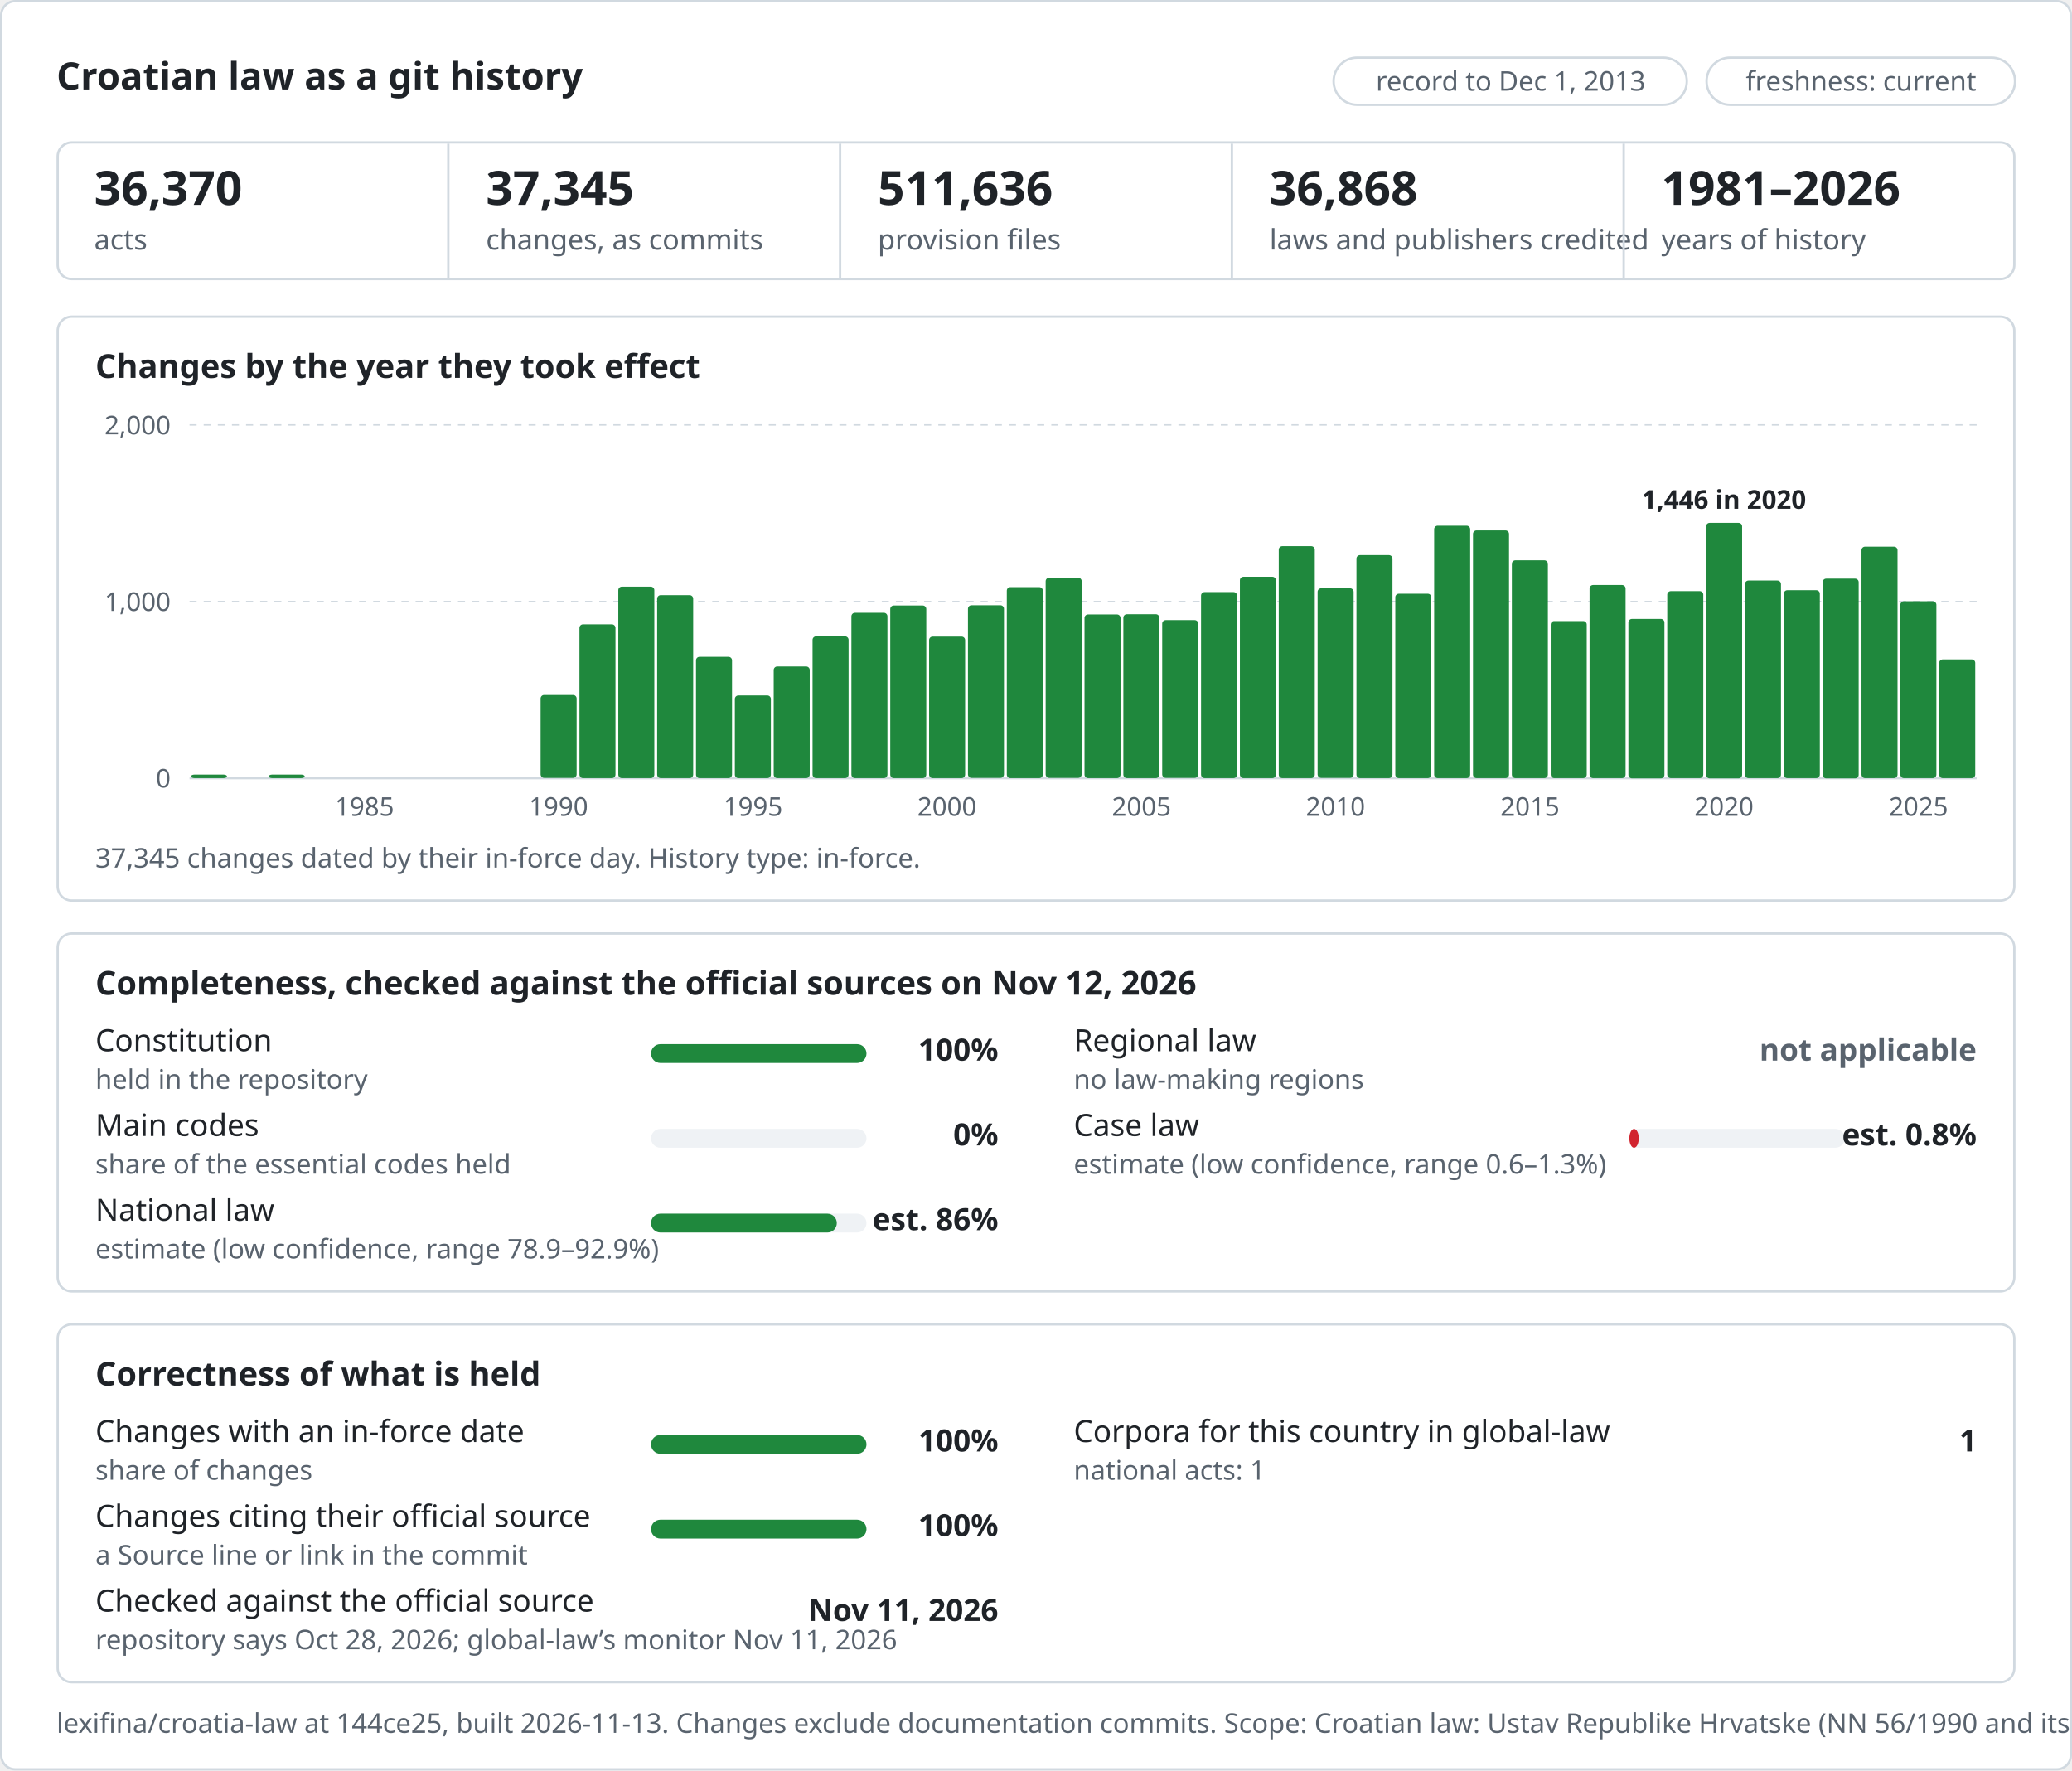
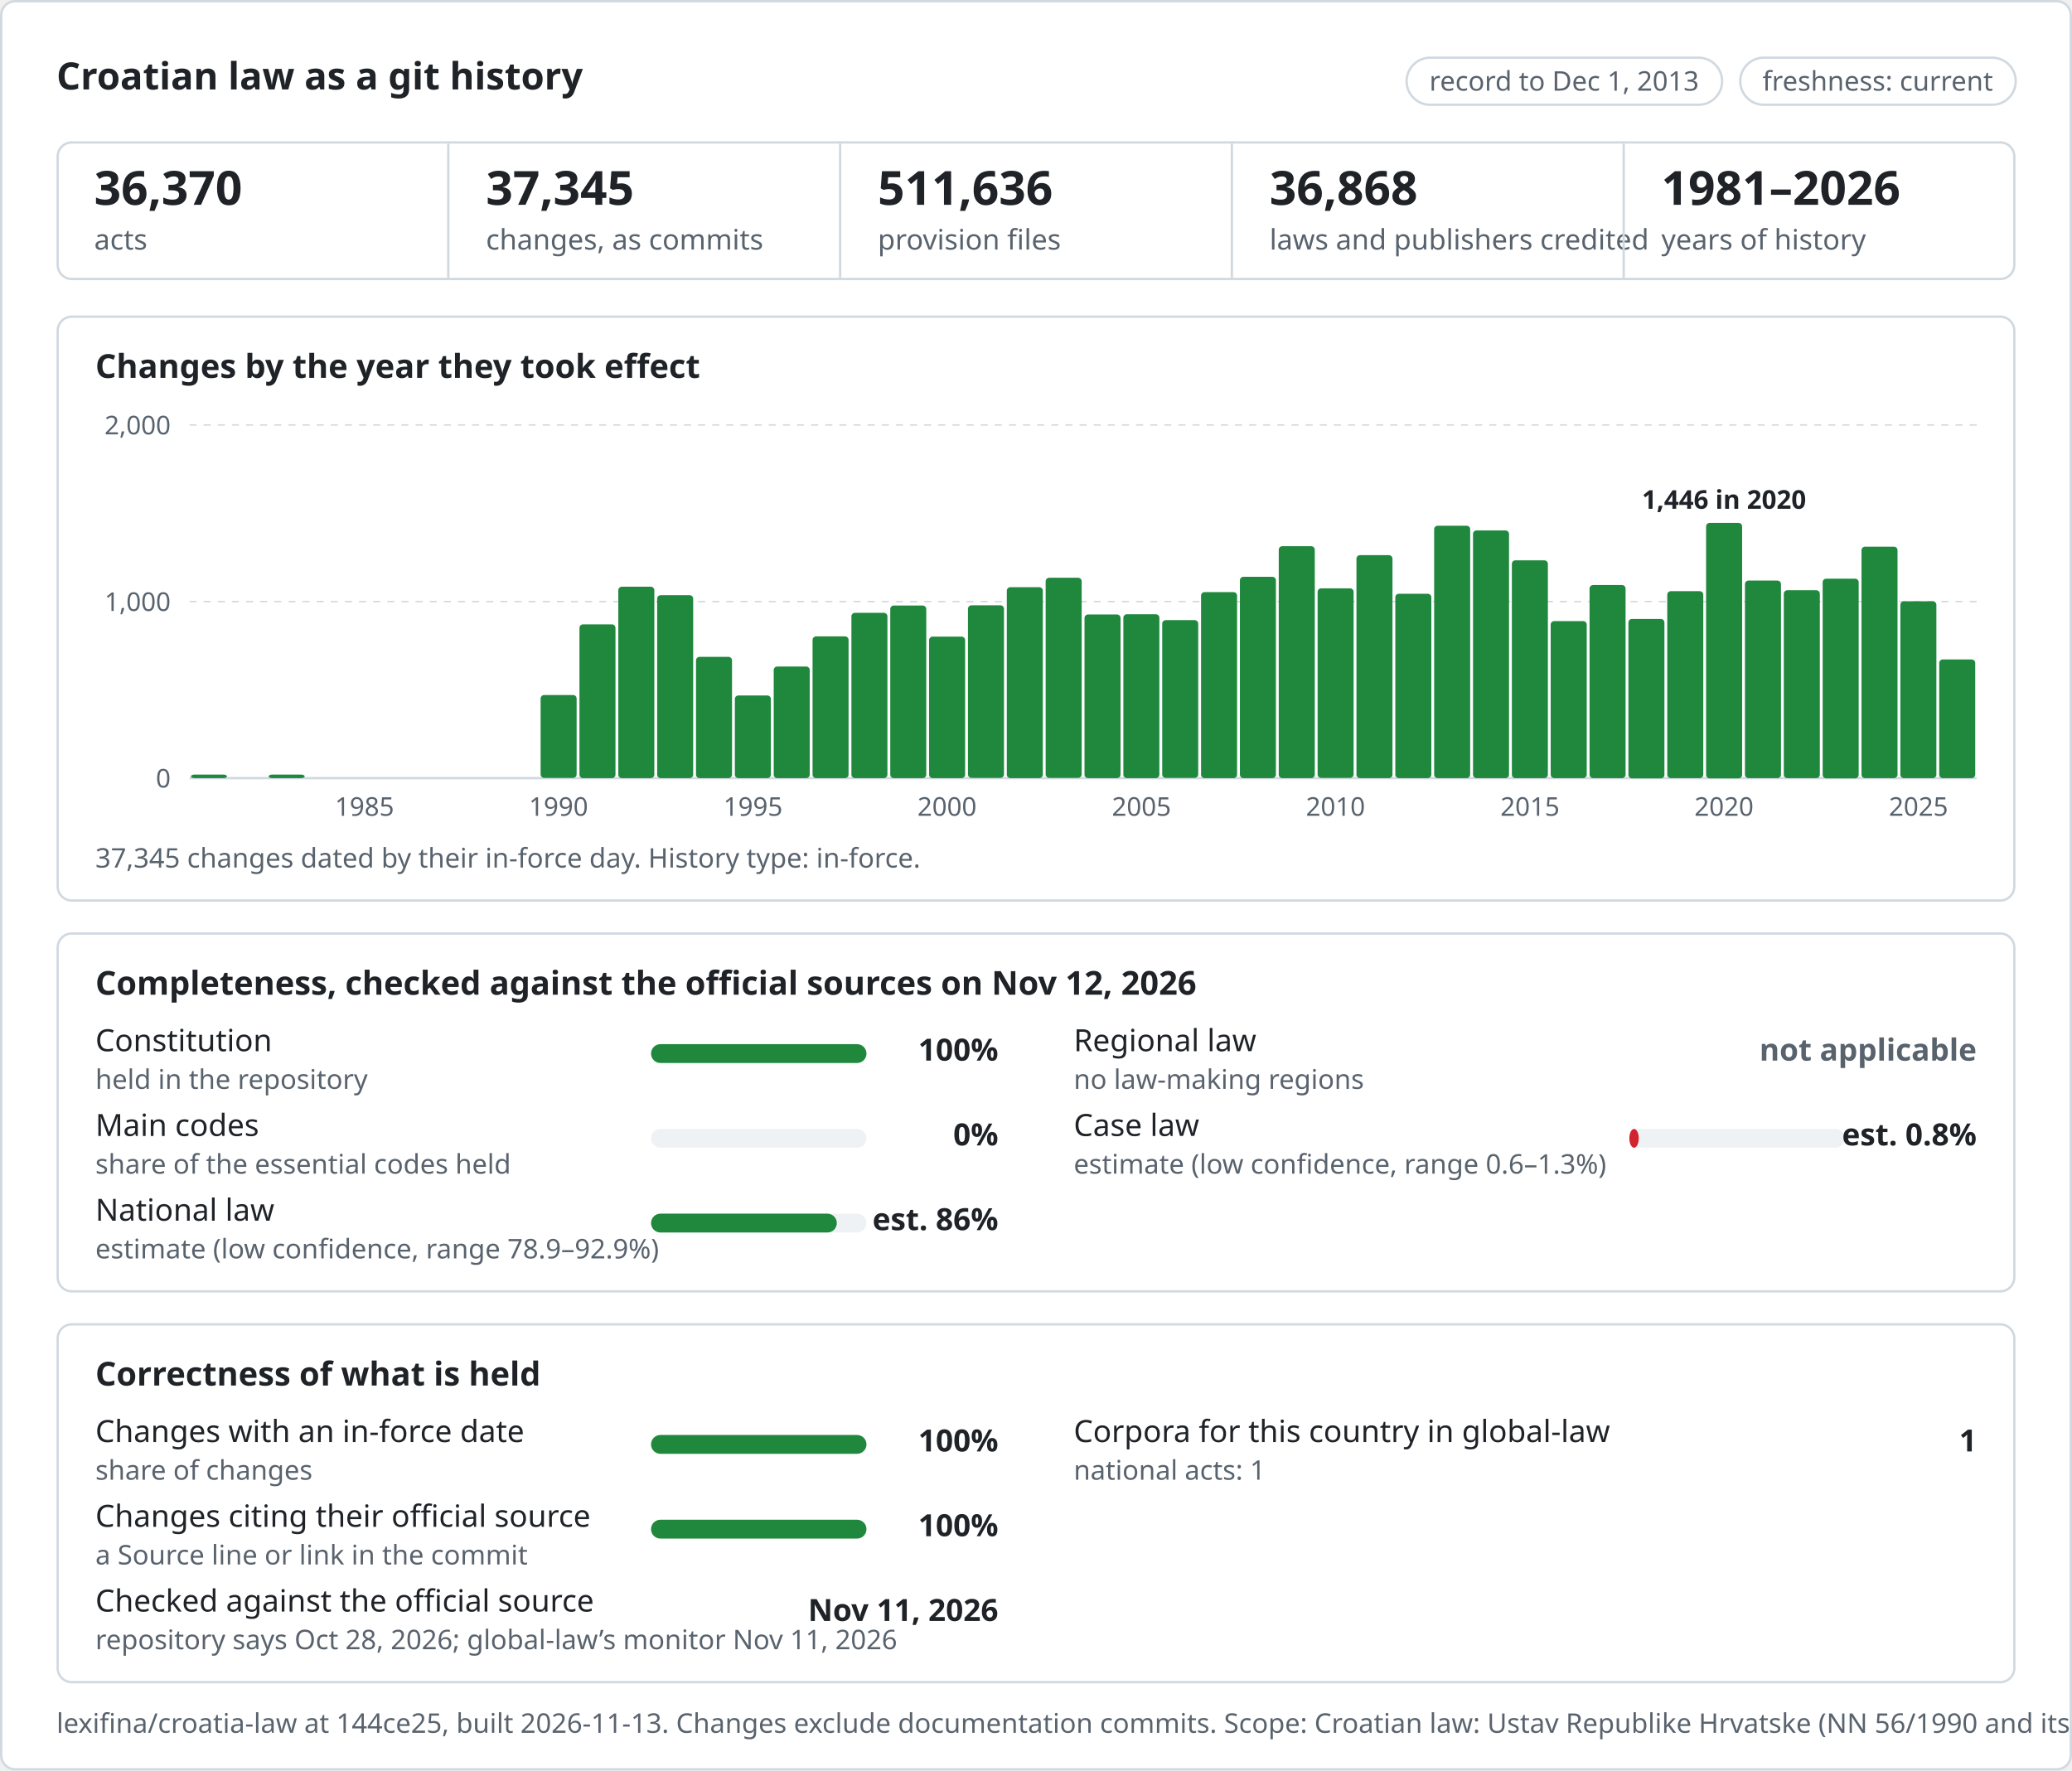
<svg xmlns="http://www.w3.org/2000/svg" width="880" height="752" viewBox="0 0 880 752" font-family="-apple-system,BlinkMacSystemFont,Segoe UI,Noto Sans,Helvetica,Arial,sans-serif">
  <rect x="0.5" y="0.5" width="879" height="751" rx="6" fill="#ffffff" stroke="#d1d9e0" />
  <text x="24" y="38" font-size="16" font-weight="600" fill="#1f2328">Croatian law as a git history</text>
-   <rect x="566.4" y="24.5" width="150" height="20" rx="10" fill="none" stroke="#d1d9e0" />
-   <text x="641.6" y="38.5" font-size="11.5" font-weight="500" text-anchor="middle" fill="#59636e">record to Dec 1, 2013</text>
-   <rect x="724.8" y="24.5" width="131" height="20" rx="10" fill="none" stroke="#d1d9e0" />
-   <text x="790.4" y="38.5" font-size="11.5" font-weight="500" text-anchor="middle" fill="#59636e">freshness: current</text>
+   <rect x="597.4" y="24.5" width="134" height="20" rx="10" fill="none" stroke="#d1d9e0" />
+   <text x="664.3" y="38.5" font-size="11.5" font-weight="500" text-anchor="middle" fill="#59636e">record to Dec 1, 2013</text>
+   <rect x="739.1" y="24.5" width="117" height="20" rx="10" fill="none" stroke="#d1d9e0" />
+   <text x="797.5" y="38.5" font-size="11.5" font-weight="500" text-anchor="middle" fill="#59636e">freshness: current</text>
  <rect x="24.5" y="60.5" width="831" height="58" rx="6" fill="#ffffff" stroke="#d1d9e0" />
  <text x="40.0" y="87" font-size="20" font-weight="600" fill="#1f2328">36,370</text>
  <text x="40.0" y="106" font-size="12" fill="#59636e">acts</text>
  <line x1="190.4" y1="61" x2="190.4" y2="118" stroke="#d1d9e0" />
  <text x="206.4" y="87" font-size="20" font-weight="600" fill="#1f2328">37,345</text>
  <text x="206.4" y="106" font-size="12" fill="#59636e">changes, as commits</text>
  <line x1="356.8" y1="61" x2="356.8" y2="118" stroke="#d1d9e0" />
  <text x="372.8" y="87" font-size="20" font-weight="600" fill="#1f2328">511,636</text>
  <text x="372.8" y="106" font-size="12" fill="#59636e">provision files</text>
  <line x1="523.2" y1="61" x2="523.2" y2="118" stroke="#d1d9e0" />
  <text x="539.2" y="87" font-size="20" font-weight="600" fill="#1f2328">36,868</text>
-   <text x="539.2" y="106" font-size="12" fill="#59636e">laws and publishers credited</text>
+   <text x="539.2" y="106" font-size="12" fill="#59636e" textLength="142" lengthAdjust="spacingAndGlyphs">laws and publishers credited</text>
  <line x1="689.6" y1="61" x2="689.6" y2="118" stroke="#d1d9e0" />
  <text x="705.6" y="87" font-size="20" font-weight="600" fill="#1f2328">1981–2026</text>
  <text x="705.6" y="106" font-size="12" fill="#59636e">years of history</text>
  <rect x="24.5" y="134.5" width="831" height="248" rx="6" fill="#ffffff" stroke="#d1d9e0" />
  <text x="40.5" y="160.5" font-size="14" font-weight="600" fill="#1f2328">Changes by the year they took effect</text>
  <line x1="80.5" y1="330.5" x2="839.5" y2="330.5" stroke="#d1d9e0" stroke-width="1" />
  <text x="72.5" y="334.5" font-size="11" text-anchor="end" fill="#59636e">0</text>
  <line x1="80.5" y1="255.5" x2="839.5" y2="255.5" stroke="#d1d9e0" stroke-width="0.6" stroke-dasharray="3 3" />
  <text x="72.5" y="259.5" font-size="11" text-anchor="end" fill="#59636e">1,000</text>
  <line x1="80.5" y1="180.5" x2="839.5" y2="180.5" stroke="#d1d9e0" stroke-width="0.6" stroke-dasharray="3 3" />
  <text x="72.5" y="184.5" font-size="11" text-anchor="end" fill="#59636e">2,000</text>
  <rect x="81.10" y="329.0" width="15.30" height="1.5" rx="1.5" fill="#1f883d" />
  <rect x="114.10" y="329.0" width="15.30" height="1.5" rx="1.5" fill="#1f883d" />
  <text x="154.8" y="346.5" font-size="11" text-anchor="middle" fill="#59636e">1985</text>
  <rect x="229.60" y="295.2" width="15.30" height="35.2" rx="1.5" fill="#1f883d" />
  <text x="237.2" y="346.5" font-size="11" text-anchor="middle" fill="#59636e">1990</text>
  <rect x="246.10" y="265.2" width="15.30" height="65.3" rx="1.5" fill="#1f883d" />
  <rect x="262.60" y="249.2" width="15.30" height="81.3" rx="1.5" fill="#1f883d" />
  <rect x="279.10" y="252.8" width="15.30" height="77.7" rx="1.5" fill="#1f883d" />
  <rect x="295.60" y="279.0" width="15.30" height="51.5" rx="1.5" fill="#1f883d" />
  <rect x="312.10" y="295.4" width="15.30" height="35.1" rx="1.5" fill="#1f883d" />
  <text x="319.8" y="346.5" font-size="11" text-anchor="middle" fill="#59636e">1995</text>
  <rect x="328.60" y="283.1" width="15.30" height="47.4" rx="1.5" fill="#1f883d" />
  <rect x="345.10" y="270.3" width="15.30" height="60.2" rx="1.5" fill="#1f883d" />
  <rect x="361.60" y="260.3" width="15.30" height="70.2" rx="1.5" fill="#1f883d" />
  <rect x="378.10" y="257.2" width="15.30" height="73.3" rx="1.5" fill="#1f883d" />
  <rect x="394.60" y="270.4" width="15.30" height="60.1" rx="1.5" fill="#1f883d" />
  <text x="402.2" y="346.5" font-size="11" text-anchor="middle" fill="#59636e">2000</text>
  <rect x="411.10" y="257.1" width="15.30" height="73.3" rx="1.5" fill="#1f883d" />
  <rect x="427.60" y="249.4" width="15.30" height="81.1" rx="1.5" fill="#1f883d" />
  <rect x="444.10" y="245.4" width="15.30" height="85.0" rx="1.5" fill="#1f883d" />
  <rect x="460.60" y="261.0" width="15.30" height="69.5" rx="1.5" fill="#1f883d" />
  <rect x="477.10" y="260.9" width="15.30" height="69.6" rx="1.5" fill="#1f883d" />
  <text x="484.8" y="346.5" font-size="11" text-anchor="middle" fill="#59636e">2005</text>
  <rect x="493.60" y="263.4" width="15.30" height="67.0" rx="1.5" fill="#1f883d" />
  <rect x="510.10" y="251.5" width="15.30" height="79.0" rx="1.5" fill="#1f883d" />
  <rect x="526.60" y="245.0" width="15.30" height="85.5" rx="1.5" fill="#1f883d" />
  <rect x="543.10" y="232.0" width="15.30" height="98.5" rx="1.5" fill="#1f883d" />
  <rect x="559.60" y="249.9" width="15.30" height="80.5" rx="1.5" fill="#1f883d" />
  <text x="567.2" y="346.5" font-size="11" text-anchor="middle" fill="#59636e">2010</text>
  <rect x="576.10" y="235.8" width="15.30" height="94.7" rx="1.5" fill="#1f883d" />
  <rect x="592.60" y="252.2" width="15.30" height="78.3" rx="1.5" fill="#1f883d" />
  <rect x="609.10" y="223.3" width="15.30" height="107.2" rx="1.5" fill="#1f883d" />
  <rect x="625.60" y="225.3" width="15.30" height="105.2" rx="1.5" fill="#1f883d" />
  <rect x="642.10" y="238.0" width="15.30" height="92.5" rx="1.5" fill="#1f883d" />
  <text x="649.8" y="346.5" font-size="11" text-anchor="middle" fill="#59636e">2015</text>
  <rect x="658.60" y="263.8" width="15.30" height="66.7" rx="1.5" fill="#1f883d" />
  <rect x="675.10" y="248.5" width="15.30" height="82.0" rx="1.5" fill="#1f883d" />
  <rect x="691.60" y="262.9" width="15.30" height="67.7" rx="1.5" fill="#1f883d" />
  <rect x="708.10" y="251.1" width="15.30" height="79.4" rx="1.5" fill="#1f883d" />
  <rect x="724.60" y="222.1" width="15.30" height="108.5" rx="1.5" fill="#1f883d" />
  <text x="732.2" y="346.5" font-size="11" text-anchor="middle" fill="#59636e">2020</text>
  <text x="732.2" y="216.1" font-size="11" font-weight="600" text-anchor="middle" fill="#1f2328">1,446 in 2020</text>
  <rect x="741.10" y="246.6" width="15.30" height="83.9" rx="1.5" fill="#1f883d" />
  <rect x="757.60" y="250.7" width="15.30" height="79.8" rx="1.5" fill="#1f883d" />
  <rect x="774.10" y="245.8" width="15.30" height="84.8" rx="1.5" fill="#1f883d" />
  <rect x="790.60" y="232.2" width="15.30" height="98.3" rx="1.5" fill="#1f883d" />
  <rect x="807.10" y="255.4" width="15.30" height="75.1" rx="1.5" fill="#1f883d" />
  <text x="814.8" y="346.5" font-size="11" text-anchor="middle" fill="#59636e">2025</text>
  <rect x="823.60" y="280.1" width="15.30" height="50.4" rx="1.5" fill="#1f883d" />
  <text x="40.5" y="368.5" font-size="11.5" fill="#59636e">37,345 changes dated by their in-force day. History type: in-force.</text>
  <rect x="24.5" y="396.5" width="831" height="152" rx="6" fill="#ffffff" stroke="#d1d9e0" />
  <text x="40.5" y="422.5" font-size="14" font-weight="600" fill="#1f2328">Completeness, checked against the official sources on Nov 12, 2026</text>
  <text x="40.5" y="446.5" font-size="13" fill="#1f2328">Constitution</text>
  <text x="40.5" y="462.5" font-size="11.5" fill="#59636e">held in the repository</text>
  <g>
    <rect x="276.5" y="443.5" width="91.5" height="8" rx="4" fill="#eff2f5" />
    <rect x="276.5" y="443.5" width="91.5" height="8" rx="4" fill="#1f883d" />
  </g>
  <text x="424.0" y="450.5" font-size="13" font-weight="600" text-anchor="end" fill="#1f2328">100%</text>
  <text x="40.5" y="482.5" font-size="13" fill="#1f2328">Main codes</text>
  <text x="40.5" y="498.5" font-size="11.5" fill="#59636e">share of the essential codes held</text>
  <g>
    <rect x="276.5" y="479.5" width="91.5" height="8" rx="4" fill="#eff2f5" />
  </g>
  <text x="424.0" y="486.5" font-size="13" font-weight="600" text-anchor="end" fill="#1f2328">0%</text>
  <text x="40.5" y="518.5" font-size="13" fill="#1f2328">National law</text>
  <text x="40.5" y="534.5" font-size="11.5" fill="#59636e">estimate (low confidence, range 78.9–92.9%)</text>
  <g>
    <rect x="276.5" y="515.5" width="91.5" height="8" rx="4" fill="#eff2f5" />
    <rect x="276.5" y="515.5" width="78.9" height="8" rx="4" fill="#1f883d" />
  </g>
  <text x="424.0" y="522.5" font-size="13" font-weight="600" text-anchor="end" fill="#1f2328">est. 86%</text>
  <text x="456.0" y="446.5" font-size="13" fill="#1f2328">Regional law</text>
  <text x="456.0" y="462.5" font-size="11.5" fill="#59636e">no law-making regions</text>
  <text x="839.5" y="450.5" font-size="13" font-weight="600" text-anchor="end" fill="#59636e">not applicable</text>
  <text x="456.0" y="482.5" font-size="13" fill="#1f2328">Case law</text>
  <text x="456.0" y="498.5" font-size="11.5" fill="#59636e">estimate (low confidence, range 0.6–1.3%)</text>
  <g>
    <rect x="692.0" y="479.5" width="91.5" height="8" rx="4" fill="#eff2f5" />
    <rect x="692.0" y="479.5" width="4.0" height="8" rx="4" fill="#d1242f" />
  </g>
  <text x="839.5" y="486.5" font-size="13" font-weight="600" text-anchor="end" fill="#1f2328">est. 0.8%</text>
  <rect x="24.5" y="562.5" width="831" height="152" rx="6" fill="#ffffff" stroke="#d1d9e0" />
  <text x="40.5" y="588.5" font-size="14" font-weight="600" fill="#1f2328">Correctness of what is held</text>
  <text x="40.5" y="612.5" font-size="13" fill="#1f2328">Changes with an in-force date</text>
  <text x="40.5" y="628.5" font-size="11.5" fill="#59636e">share of changes</text>
  <g>
    <rect x="276.5" y="609.5" width="91.5" height="8" rx="4" fill="#eff2f5" />
    <rect x="276.5" y="609.5" width="91.5" height="8" rx="4" fill="#1f883d" />
  </g>
  <text x="424.0" y="616.5" font-size="13" font-weight="600" text-anchor="end" fill="#1f2328">100%</text>
  <text x="40.5" y="648.5" font-size="13" fill="#1f2328">Changes citing their official source</text>
  <text x="40.5" y="664.5" font-size="11.5" fill="#59636e">a Source line or link in the commit</text>
  <g>
    <rect x="276.5" y="645.5" width="91.5" height="8" rx="4" fill="#eff2f5" />
    <rect x="276.5" y="645.5" width="91.5" height="8" rx="4" fill="#1f883d" />
  </g>
  <text x="424.0" y="652.5" font-size="13" font-weight="600" text-anchor="end" fill="#1f2328">100%</text>
  <text x="40.5" y="684.5" font-size="13" fill="#1f2328">Checked against the official source</text>
  <text x="40.5" y="700.5" font-size="11.5" fill="#59636e">repository says Oct 28, 2026; global-law’s monitor Nov 11, 2026</text>
  <text x="424.0" y="688.5" font-size="13" font-weight="600" text-anchor="end" fill="#1f2328">Nov 11, 2026</text>
  <text x="456.0" y="612.5" font-size="13" fill="#1f2328">Corpora for this country in global-law</text>
  <text x="456.0" y="628.5" font-size="11.5" fill="#59636e">national acts: 1</text>
  <text x="839.5" y="616.5" font-size="13" font-weight="600" text-anchor="end" fill="#1f2328">1</text>
-   <text x="24" y="736" font-size="11.5" fill="#59636e">lexifina/croatia-law at 144ce25, built 2026-11-13. Changes exclude documentation commits. Scope: Croatian law: Ustav Republike Hrvatske (NN 56/1990 and its changes)</text>
+   <text x="24" y="736" font-size="11.5" fill="#59636e" textLength="832" lengthAdjust="spacingAndGlyphs">lexifina/croatia-law at 144ce25, built 2026-11-13. Changes exclude documentation commits. Scope: Croatian law: Ustav Republike Hrvatske (NN 56/1990 and its changes)</text>
</svg>
